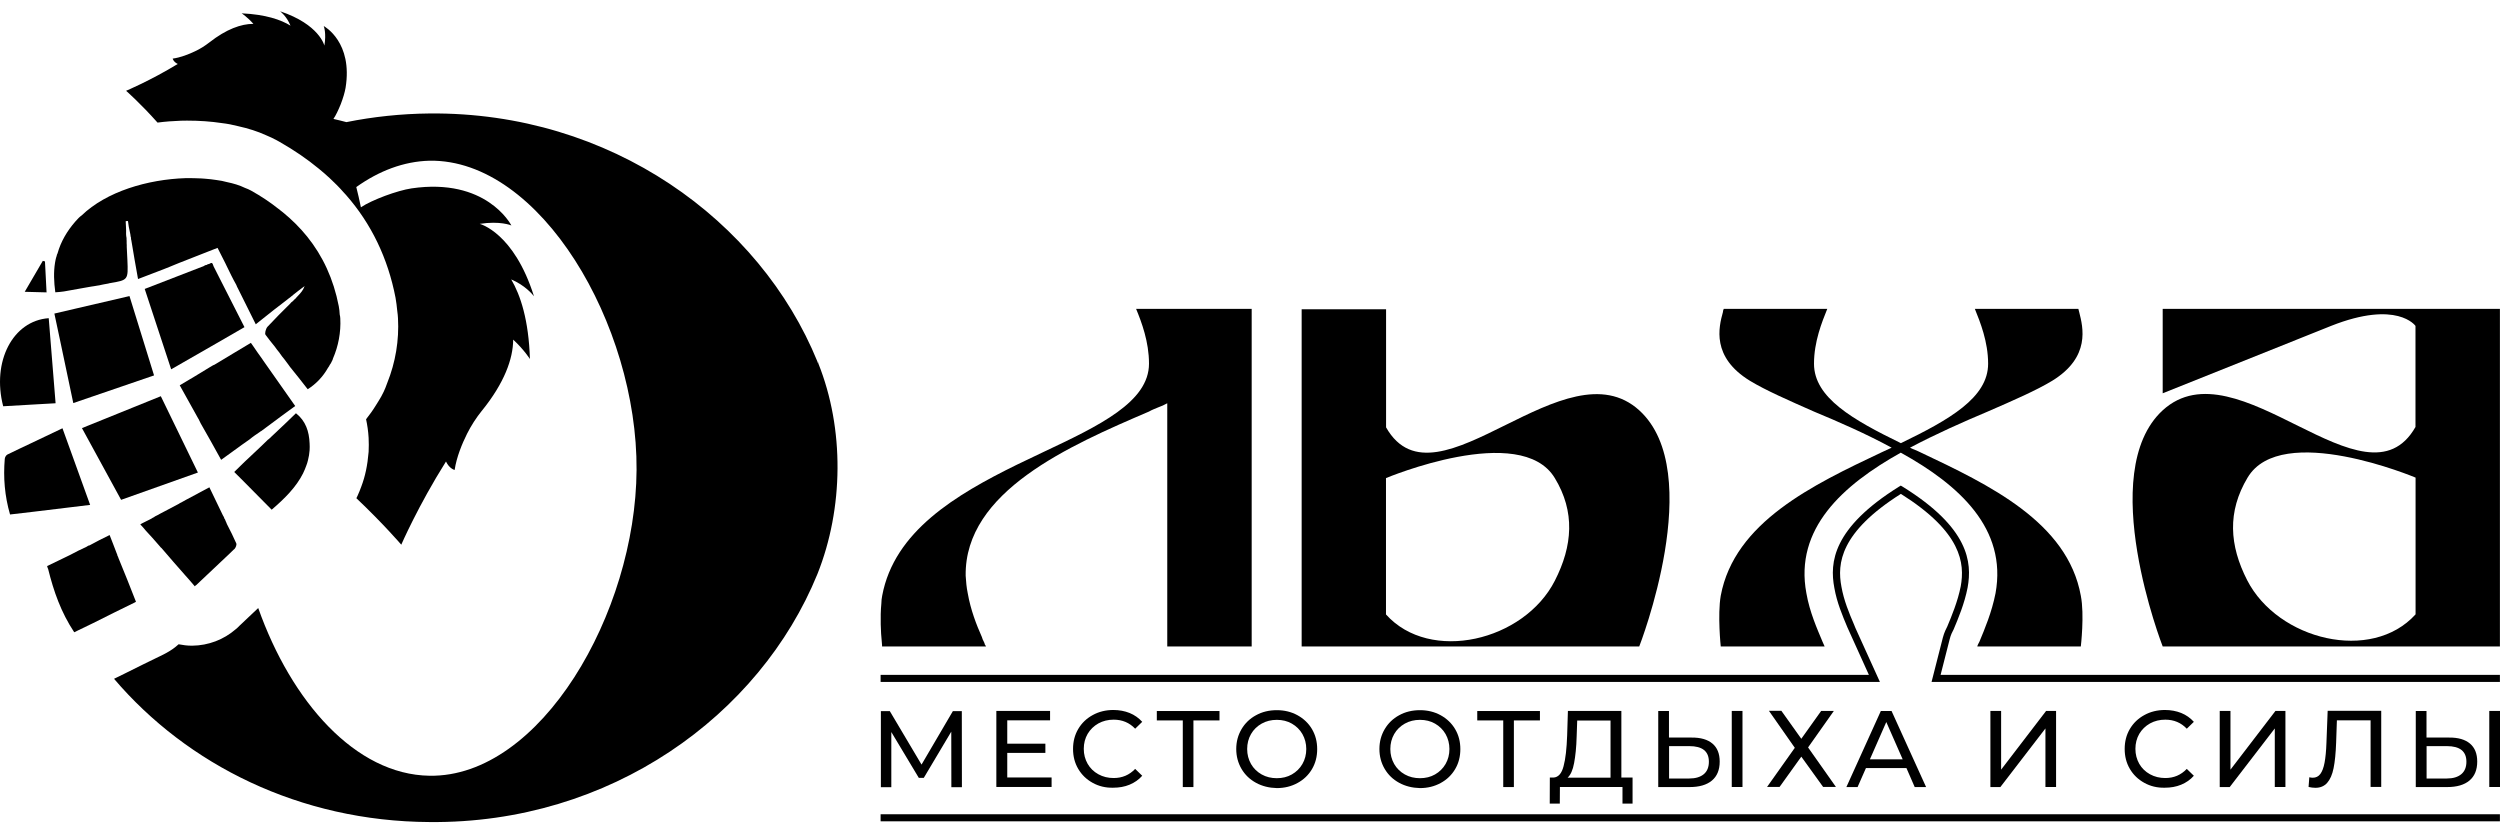
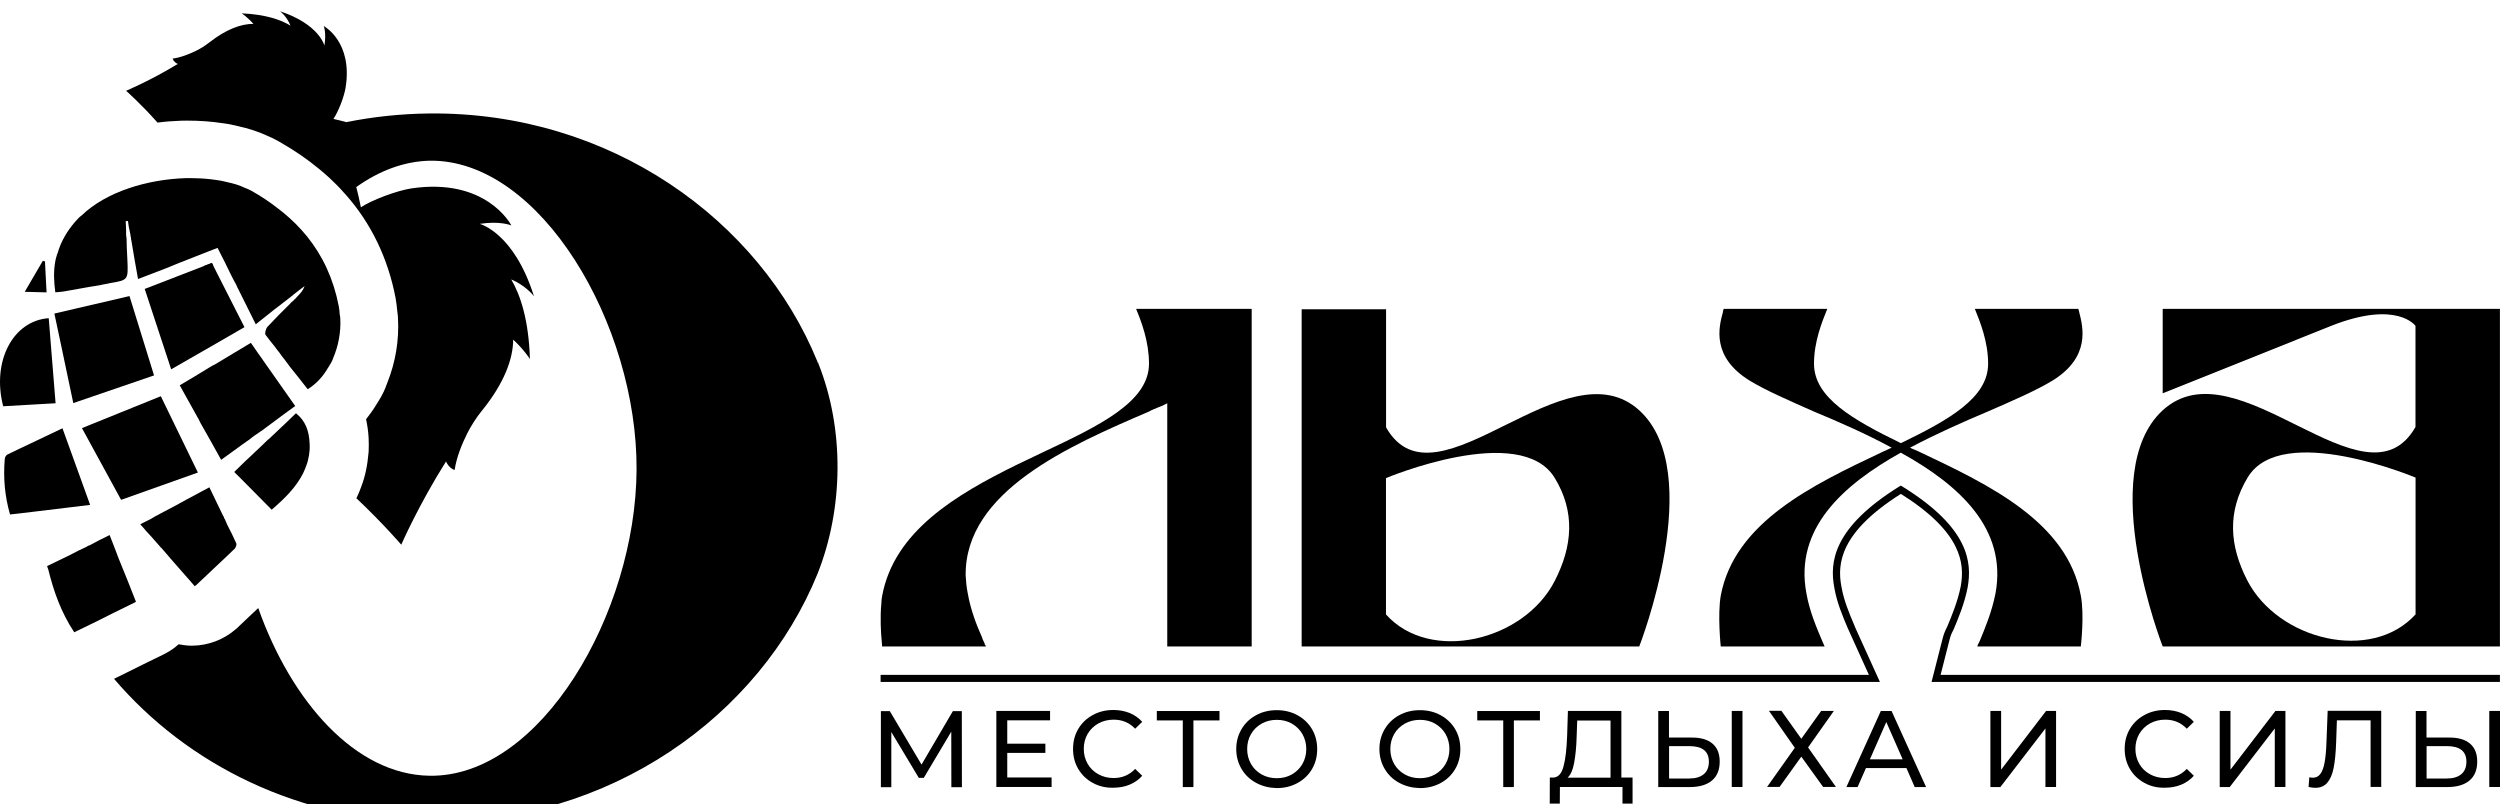
- <svg xmlns="http://www.w3.org/2000/svg" width="165" height="55" viewBox="0 0 165 55" fill="none">
+ <svg xmlns="http://www.w3.org/2000/svg" width="165" height="53" viewBox="0 0 165 53" fill="none">
  <path d="M14.079 17.539C13.626 17.719 13.408 17.899 13.383 17.918C13.383 17.899 13.414 17.762 13.483 17.545C13.65 17.483 13.818 17.421 13.986 17.352C14.017 17.414 14.048 17.477 14.079 17.539Z" fill="black" />
  <path d="M54.007 23.98V23.925H53.952V23.869C50.144 14.527 40.286 7.377 28.348 7.489C26.459 7.508 24.621 7.706 22.863 8.06C22.59 7.986 22.304 7.918 22.006 7.849C22.161 7.626 22.335 7.259 22.49 6.874C22.639 6.489 22.757 6.091 22.807 5.799C23.298 2.787 21.422 1.75 21.366 1.718C21.378 1.75 21.546 2.191 21.41 3.01C21.41 3.01 21.087 1.613 18.484 0.743C18.484 0.743 18.919 1.06 19.173 1.694C18.54 1.302 17.534 0.954 15.95 0.88C15.95 0.88 16.322 1.122 16.726 1.576H16.707C15.925 1.576 14.943 1.917 13.819 2.799C13.521 3.029 13.21 3.228 12.875 3.383C12.471 3.576 11.918 3.799 11.397 3.868C11.397 3.868 11.44 4.079 11.732 4.222C9.912 5.327 8.322 5.992 8.322 5.992C8.322 5.992 9.272 6.824 10.397 8.091C10.906 8.023 11.421 7.986 11.943 7.967L12.341 7.961C13.179 7.961 13.931 8.017 14.633 8.123C15.005 8.166 15.36 8.234 15.72 8.328C16.391 8.477 16.999 8.669 17.571 8.93C17.801 9.023 18.03 9.135 18.254 9.253C18.31 9.284 18.366 9.315 18.422 9.346C19.416 9.911 20.267 10.495 21.043 11.135C21.285 11.334 21.527 11.539 21.751 11.75C22.087 12.061 22.403 12.377 22.689 12.707L22.838 12.868C24.503 14.763 25.602 17.042 26.105 19.651C26.155 19.955 26.192 20.21 26.211 20.452C26.248 20.701 26.261 20.893 26.267 21.005C26.348 22.446 26.105 23.918 25.559 25.272C25.478 25.515 25.391 25.707 25.323 25.856C25.217 26.074 25.112 26.273 24.987 26.465C24.931 26.564 24.869 26.664 24.801 26.763C24.608 27.08 24.391 27.378 24.161 27.67C24.242 28.049 24.304 28.453 24.329 28.9C24.348 29.21 24.341 29.521 24.329 29.826C24.254 30.732 24.099 31.441 23.851 32.099C23.776 32.31 23.689 32.521 23.596 32.726C23.571 32.782 23.552 32.832 23.521 32.882C25.323 34.59 26.484 35.95 26.484 35.95C26.484 35.95 27.596 33.385 29.435 30.459C29.665 30.944 30.006 31.018 30.006 31.018C30.131 30.167 30.503 29.273 30.826 28.627C31.099 28.086 31.422 27.583 31.801 27.111C31.808 27.111 31.808 27.105 31.808 27.105C33.28 25.285 33.864 23.689 33.87 22.415C34.59 23.08 34.975 23.695 34.975 23.695C34.895 21.123 34.354 19.483 33.739 18.44C34.64 18.825 35.137 19.415 35.242 19.552C33.913 15.334 31.659 14.775 31.659 14.775C33 14.57 33.708 14.862 33.752 14.881C33.702 14.787 32.068 11.713 27.161 12.433C26.695 12.502 26.037 12.694 25.416 12.924C24.789 13.16 24.186 13.433 23.82 13.682C23.726 13.216 23.621 12.769 23.515 12.346C25.012 11.278 26.646 10.651 28.348 10.607C35.671 10.489 42.075 21.446 42.013 31.018C41.957 40.472 35.671 51.317 28.348 51.199C23.453 51.125 19.229 46.304 17.043 40.13C16.651 40.503 16.229 40.901 15.794 41.31C15.72 41.391 15.639 41.466 15.552 41.534C14.763 42.217 13.757 42.602 12.695 42.615H12.658C12.359 42.615 12.074 42.578 11.788 42.522C11.658 42.634 11.527 42.752 11.384 42.845C11.347 42.87 11.241 42.944 11.204 42.963C11.067 43.05 10.925 43.124 10.782 43.199C9.906 43.621 9.042 44.05 8.185 44.478C7.893 44.615 7.738 44.696 7.577 44.776C7.558 44.783 7.545 44.795 7.527 44.801C12.353 50.466 19.782 54.212 28.348 54.255C40.286 54.373 50.144 47.224 53.952 37.882C55.678 33.552 55.74 28.31 54.007 23.98Z" fill="black" />
  <path d="M22.459 21.012C22.508 21.932 22.328 22.851 21.98 23.652C21.968 23.733 21.931 23.789 21.893 23.863C21.862 23.944 21.825 24 21.769 24.075C21.732 24.149 21.701 24.211 21.645 24.28C21.322 24.851 20.869 25.335 20.309 25.69C19.924 25.193 19.533 24.696 19.142 24.217C19.08 24.118 18.993 24.019 18.924 23.919C18.875 23.845 18.806 23.77 18.757 23.696C18.67 23.596 18.57 23.466 18.49 23.348C18.471 23.323 18.452 23.298 18.44 23.273C18.334 23.149 18.235 23.019 18.136 22.876C17.93 22.621 17.726 22.373 17.527 22.099C17.458 22.025 17.539 21.702 17.651 21.571C18.136 21.056 18.639 20.54 19.16 20.031C19.192 19.975 19.241 19.938 19.291 19.907C19.316 19.888 19.34 19.857 19.365 19.838C19.396 19.801 19.446 19.745 19.496 19.714C19.527 19.658 19.601 19.608 19.657 19.534C19.844 19.341 20.005 19.161 20.105 18.882C19.856 19.068 19.608 19.248 19.359 19.453C19.328 19.491 19.278 19.528 19.229 19.559C19.179 19.608 19.129 19.646 19.055 19.695C19.005 19.727 18.955 19.776 18.906 19.814C18.378 20.211 17.844 20.633 17.309 21.062C17.166 21.174 17.024 21.286 16.881 21.404C16.489 20.609 16.092 19.832 15.713 19.056C15.669 18.962 15.62 18.894 15.595 18.801C15.365 18.397 15.16 17.969 14.955 17.546C14.937 17.503 14.912 17.459 14.893 17.416C14.874 17.379 14.856 17.341 14.837 17.304C14.669 16.987 14.527 16.677 14.359 16.36C14.241 16.403 14.123 16.453 14.005 16.497C13.278 16.776 12.564 17.068 11.837 17.348C11.744 17.391 11.657 17.416 11.564 17.459C11.309 17.559 11.054 17.677 10.781 17.776C10.235 17.981 9.682 18.192 9.11 18.416C8.961 17.565 8.806 16.733 8.675 15.9C8.675 15.882 8.663 15.857 8.663 15.838C8.657 15.807 8.651 15.782 8.644 15.764C8.644 15.745 8.644 15.726 8.651 15.708C8.62 15.639 8.613 15.552 8.607 15.484C8.595 15.441 8.588 15.379 8.576 15.329C8.514 15.087 8.477 14.844 8.446 14.59C8.402 14.577 8.359 14.59 8.296 14.602C8.303 14.875 8.334 15.155 8.321 15.428C8.328 15.496 8.321 15.534 8.334 15.602C8.346 15.646 8.34 15.664 8.352 15.708C8.359 15.776 8.346 15.838 8.359 15.9V16.062C8.365 16.136 8.371 16.211 8.365 16.285C8.371 16.584 8.402 16.863 8.408 17.161C8.464 18.484 8.464 18.484 7.241 18.689C7.216 18.702 7.172 18.695 7.147 18.714C7.06 18.739 6.955 18.739 6.868 18.764C6.818 18.776 6.775 18.789 6.713 18.795C6.688 18.789 6.688 18.814 6.663 18.807C6.532 18.845 6.359 18.851 6.203 18.888C6.147 18.9 6.098 18.907 6.036 18.913C5.98 18.925 5.924 18.938 5.855 18.944C5.768 18.969 5.663 18.969 5.57 18.994C5.11 19.074 4.675 19.155 4.216 19.236C4.035 19.267 3.868 19.273 3.65 19.292C3.557 18.596 3.532 17.956 3.632 17.341L3.669 17.143C3.688 17.062 3.706 16.975 3.737 16.9C3.75 16.838 3.762 16.776 3.799 16.72C4.011 15.956 4.421 15.254 4.967 14.627C5.048 14.552 5.11 14.459 5.185 14.391C5.234 14.341 5.315 14.267 5.39 14.217C7.029 12.639 9.744 11.838 12.259 11.757C12.601 11.757 12.943 11.757 13.272 11.776C13.359 11.782 13.446 11.788 13.527 11.794C13.787 11.813 14.042 11.844 14.284 11.881C14.533 11.912 14.756 11.956 14.98 12.018C15.402 12.105 15.806 12.223 16.173 12.403C16.309 12.447 16.446 12.515 16.576 12.583C17.222 12.944 17.812 13.335 18.359 13.77C18.409 13.801 18.459 13.838 18.502 13.882C18.558 13.925 18.614 13.969 18.67 14.012C19.266 14.496 19.8 15.031 20.272 15.614C21.303 16.894 22.012 18.416 22.359 20.211C22.39 20.391 22.415 20.565 22.421 20.758C22.446 20.845 22.453 20.932 22.459 21.012Z" fill="black" />
  <path d="M10.167 24.777C8.378 25.392 6.657 25.982 4.837 26.603C4.545 25.212 4.253 23.839 3.962 22.448C3.837 21.87 3.713 21.286 3.589 20.696C4.098 20.578 4.608 20.46 5.104 20.342C6.247 20.081 7.378 19.814 8.546 19.541C9.086 21.292 9.62 23.013 10.167 24.777Z" fill="black" />
  <path d="M19.483 26.796C18.856 27.249 18.247 27.703 17.639 28.156C17.502 28.256 17.371 28.355 17.235 28.454C17.235 28.454 17.185 28.467 17.185 28.485C16.943 28.647 16.694 28.814 16.471 29.001C16.135 29.231 15.806 29.473 15.464 29.721C15.179 29.92 14.893 30.131 14.595 30.349C14.141 29.535 13.707 28.734 13.247 27.945C13.204 27.852 13.141 27.734 13.098 27.641C13.079 27.634 13.079 27.616 13.079 27.616C12.675 26.883 12.266 26.168 11.862 25.429C12.533 25.032 13.179 24.653 13.825 24.249C13.899 24.199 13.992 24.156 14.067 24.106C14.092 24.094 14.11 24.094 14.135 24.081C14.185 24.05 14.235 24.026 14.284 23.994C15.048 23.541 15.794 23.075 16.558 22.628C16.601 22.69 16.651 22.758 16.694 22.82C16.905 23.131 17.11 23.429 17.334 23.733C17.328 23.752 17.347 23.758 17.347 23.758C17.645 24.199 17.962 24.616 18.26 25.057C18.657 25.622 19.067 26.212 19.483 26.796Z" fill="black" />
  <path d="M13.061 31.187C11.359 31.79 9.707 32.38 7.993 32.989C7.135 31.417 6.297 29.883 5.409 28.255C7.167 27.547 8.856 26.858 10.614 26.15C11.428 27.827 12.229 29.479 13.061 31.187Z" fill="black" />
  <path d="M16.135 21.592C15.502 21.952 14.881 22.312 14.253 22.679C13.278 23.238 12.303 23.797 11.297 24.375C10.707 22.592 10.141 20.871 9.551 19.07C10.887 18.554 12.166 18.058 13.483 17.548C13.651 17.486 13.819 17.424 13.986 17.356C14.017 17.418 14.048 17.48 14.079 17.542C14.197 17.772 14.316 18.002 14.427 18.231C14.986 19.337 15.552 20.443 16.135 21.592Z" fill="black" />
  <path d="M15.478 36.232C15.453 36.244 15.422 36.282 15.397 36.3C15.323 36.369 15.242 36.456 15.161 36.53C14.434 37.213 13.714 37.89 12.956 38.611C12.906 38.642 12.882 38.661 12.857 38.698C12.652 38.449 12.441 38.213 12.236 37.984C11.695 37.369 11.18 36.785 10.664 36.176C10.627 36.145 10.589 36.12 10.559 36.07C10.54 36.046 10.503 36.014 10.49 35.99C10.217 35.66 9.919 35.35 9.621 35.021C9.534 34.915 9.434 34.791 9.329 34.685C9.31 34.66 9.273 34.636 9.26 34.611C9.304 34.573 9.353 34.561 9.397 34.53C9.589 34.443 9.751 34.344 9.919 34.269C10.012 34.207 10.105 34.163 10.198 34.114L10.204 34.095C10.322 34.033 10.459 33.977 10.583 33.896C10.751 33.803 10.912 33.729 11.055 33.648C11.316 33.511 11.571 33.368 11.807 33.25C11.857 33.213 11.906 33.182 11.95 33.17C11.999 33.139 12.068 33.108 12.117 33.077C12.186 33.045 12.236 33.014 12.285 32.983C12.807 32.704 13.323 32.424 13.819 32.163C14.118 32.791 14.422 33.4 14.708 34.008C14.757 34.077 14.801 34.17 14.826 34.263H14.844C14.857 34.313 14.875 34.337 14.888 34.381C14.913 34.449 14.962 34.524 14.975 34.586C15.205 35.014 15.397 35.431 15.59 35.853C15.639 35.946 15.559 36.139 15.478 36.232Z" fill="black" />
  <path d="M8.974 39.717C8.949 39.73 8.924 39.748 8.899 39.761C7.968 40.214 7.055 40.667 6.142 41.127C5.819 41.276 5.508 41.438 5.191 41.587C5.092 41.636 4.999 41.686 4.899 41.73C4.017 40.394 3.545 39.028 3.179 37.562C3.148 37.493 3.123 37.425 3.11 37.357H3.117C3.632 37.121 4.123 36.86 4.632 36.624C4.986 36.437 5.34 36.251 5.707 36.09C5.763 36.04 5.825 36.027 5.874 35.996L5.893 36.003C6.347 35.754 6.769 35.537 7.235 35.313C7.39 35.723 7.564 36.139 7.713 36.549C7.732 36.574 7.744 36.599 7.738 36.636C7.769 36.686 7.781 36.754 7.812 36.798C7.806 36.822 7.806 36.822 7.825 36.847C8.21 37.785 8.583 38.705 8.974 39.717Z" fill="black" />
  <path d="M5.949 33.323C4.682 33.478 3.446 33.627 2.204 33.776C1.694 33.832 1.179 33.894 0.663 33.956C0.309 32.733 0.21 31.521 0.315 30.285C0.322 30.18 0.402 30.043 0.489 29.999C1.017 29.745 1.539 29.49 2.073 29.242C2.75 28.919 3.434 28.596 4.123 28.266C4.757 30.018 5.34 31.627 5.949 33.323Z" fill="black" />
  <path d="M20.434 29.267C20.446 29.423 20.44 29.566 20.434 29.715C20.415 29.945 20.384 30.162 20.328 30.367C20.297 30.497 20.26 30.628 20.21 30.746C20.154 30.907 20.086 31.063 20.012 31.218C20.012 31.218 20.012 31.218 20.005 31.236C19.552 32.143 18.794 32.901 17.931 33.64C17.75 33.46 17.577 33.28 17.415 33.119C17.185 32.883 16.974 32.671 16.763 32.46C16.34 32.019 15.899 31.597 15.459 31.15C15.899 30.709 16.365 30.267 16.813 29.851C17.117 29.572 17.409 29.286 17.695 29.007C17.72 28.988 17.738 28.994 17.744 28.976C17.887 28.845 18.024 28.715 18.167 28.578C18.62 28.149 19.08 27.721 19.533 27.274C20.179 27.783 20.403 28.479 20.434 29.267Z" fill="black" />
  <path d="M3.669 26.615C3.259 26.64 2.862 26.658 2.464 26.683C1.707 26.727 0.961 26.77 0.21 26.813C-0.554 23.863 0.843 21.167 3.216 21C3.284 21.869 3.359 22.745 3.427 23.621C3.508 24.608 3.589 25.602 3.669 26.615Z" fill="black" />
  <path d="M3.073 19.297C2.601 19.284 2.191 19.278 1.632 19.259C2.073 18.508 2.446 17.862 2.825 17.216C2.868 17.228 2.918 17.241 2.968 17.253C2.999 17.905 3.036 18.557 3.073 19.297Z" fill="black" />
  <path d="M74.983 20.385H82.611V42.666H77.039V26.615C76.847 26.727 76.654 26.808 76.437 26.888C76.244 26.969 76.027 27.05 75.834 27.162C70.592 29.41 63.653 32.429 63.734 38.001C63.759 38.386 63.79 38.771 63.871 39.156C64.063 40.255 64.448 41.243 64.802 42.038C64.827 42.15 64.883 42.256 64.939 42.367C64.964 42.423 64.995 42.479 64.995 42.529C65.02 42.554 65.051 42.61 65.076 42.666H58.218C58.218 42.666 58.218 42.529 58.194 42.312C58.138 41.79 58.082 40.721 58.169 39.839C58.169 39.647 58.194 39.485 58.224 39.318C59.02 35.063 63.082 32.653 67.113 30.671L68.84 29.845C72.573 28.087 75.834 26.522 75.834 24C75.834 22.553 75.343 21.261 74.983 20.385Z" fill="black" />
  <path d="M85.909 20.41H91.481V28.206C93.152 31.144 96.171 29.634 99.382 28.044C102.481 26.51 105.774 24.889 108.19 27.081C112.687 31.169 108.19 42.666 108.19 42.666H85.909V20.41ZM102.618 31.554C100.37 27.821 91.475 31.554 91.475 31.554V40.554C94.382 43.79 100.587 42.312 102.618 38.33C103.798 36.026 103.966 33.771 102.618 31.554Z" fill="black" />
  <path d="M62.79 51.947L62.784 48.289L60.97 51.339H60.641L58.827 48.314V51.953H58.138V46.935H58.728L60.821 50.463L62.889 46.935H63.48L63.486 51.953H62.79V51.947Z" fill="black" />
  <path d="M69.405 51.319V51.94H65.759V46.921H69.305V47.542H66.479V49.083H68.995V49.691H66.479V51.313H69.405V51.319Z" fill="black" />
  <path d="M72.113 51.666C71.71 51.443 71.393 51.138 71.163 50.747C70.933 50.356 70.821 49.921 70.821 49.43C70.821 48.94 70.933 48.505 71.163 48.113C71.393 47.722 71.71 47.418 72.12 47.194C72.523 46.971 72.983 46.859 73.48 46.859C73.871 46.859 74.231 46.927 74.554 47.057C74.877 47.188 75.157 47.387 75.387 47.641L74.921 48.095C74.542 47.697 74.07 47.498 73.505 47.498C73.132 47.498 72.796 47.579 72.492 47.747C72.194 47.915 71.958 48.145 71.784 48.436C71.616 48.728 71.529 49.058 71.529 49.424C71.529 49.791 71.616 50.114 71.784 50.412C71.952 50.704 72.188 50.933 72.492 51.101C72.796 51.269 73.132 51.35 73.505 51.35C74.064 51.35 74.536 51.151 74.921 50.747L75.387 51.2C75.157 51.461 74.877 51.654 74.548 51.791C74.219 51.927 73.859 51.989 73.467 51.989C72.971 52.002 72.517 51.89 72.113 51.666Z" fill="black" />
  <path d="M80.487 47.548H78.766V51.946H78.064V47.548H76.35V46.927H80.487V47.548Z" fill="black" />
  <path d="M82.897 51.666C82.487 51.442 82.17 51.138 81.94 50.747C81.71 50.355 81.592 49.914 81.592 49.436C81.592 48.952 81.71 48.517 81.94 48.125C82.17 47.734 82.493 47.423 82.897 47.206C83.3 46.982 83.76 46.871 84.269 46.871C84.773 46.871 85.226 46.982 85.636 47.206C86.04 47.43 86.363 47.734 86.593 48.125C86.822 48.517 86.934 48.952 86.934 49.442C86.934 49.933 86.822 50.368 86.593 50.759C86.363 51.15 86.046 51.455 85.636 51.678C85.226 51.902 84.773 52.014 84.269 52.014C83.76 52.001 83.307 51.889 82.897 51.666ZM85.263 51.113C85.555 50.945 85.791 50.715 85.959 50.424C86.127 50.132 86.214 49.802 86.214 49.436C86.214 49.076 86.127 48.746 85.959 48.448C85.791 48.156 85.555 47.927 85.263 47.759C84.971 47.591 84.636 47.51 84.269 47.51C83.903 47.51 83.567 47.591 83.269 47.759C82.971 47.927 82.735 48.156 82.567 48.448C82.4 48.74 82.313 49.069 82.313 49.436C82.313 49.802 82.4 50.125 82.567 50.424C82.735 50.715 82.971 50.945 83.269 51.113C83.567 51.281 83.903 51.361 84.269 51.361C84.636 51.361 84.971 51.281 85.263 51.113Z" fill="black" />
  <path d="M92.345 51.666C91.936 51.442 91.619 51.138 91.389 50.747C91.159 50.355 91.041 49.914 91.041 49.436C91.041 48.952 91.159 48.517 91.389 48.125C91.619 47.734 91.942 47.423 92.345 47.206C92.749 46.982 93.209 46.871 93.718 46.871C94.221 46.871 94.675 46.982 95.085 47.206C95.488 47.43 95.811 47.734 96.041 48.125C96.271 48.517 96.383 48.952 96.383 49.442C96.383 49.933 96.271 50.368 96.041 50.759C95.811 51.15 95.495 51.455 95.085 51.678C94.675 51.902 94.221 52.014 93.718 52.014C93.209 52.001 92.755 51.889 92.345 51.666ZM94.712 51.113C95.004 50.945 95.24 50.715 95.408 50.424C95.575 50.132 95.662 49.802 95.662 49.436C95.662 49.076 95.575 48.746 95.408 48.448C95.24 48.156 95.004 47.927 94.712 47.759C94.42 47.591 94.085 47.51 93.718 47.51C93.352 47.51 93.016 47.591 92.718 47.759C92.42 47.927 92.184 48.156 92.016 48.448C91.849 48.74 91.762 49.069 91.762 49.436C91.762 49.802 91.849 50.125 92.016 50.424C92.184 50.715 92.42 50.945 92.718 51.113C93.016 51.281 93.352 51.361 93.718 51.361C94.085 51.361 94.42 51.281 94.712 51.113Z" fill="black" />
  <path d="M101.636 47.548H99.916V51.946H99.214V47.548H97.499V46.927H101.636V47.548Z" fill="black" />
  <path d="M107.749 51.319V53.039H107.084V51.94H102.954L102.947 53.039H102.283L102.289 51.319H102.531C102.848 51.3 103.072 51.052 103.196 50.567C103.326 50.089 103.401 49.406 103.432 48.536L103.482 46.921H107.01V51.319H107.749ZM103.891 50.362C103.805 50.828 103.662 51.145 103.463 51.325H106.295V47.555H104.096L104.059 48.611C104.041 49.313 103.978 49.897 103.891 50.362Z" fill="black" />
  <path d="M113.022 49.077C113.339 49.344 113.5 49.741 113.5 50.263C113.5 50.816 113.327 51.232 112.985 51.518C112.643 51.803 112.153 51.946 111.519 51.946H109.444V46.927H110.152V48.679H111.643C112.246 48.673 112.705 48.809 113.022 49.077ZM112.451 51.095C112.674 50.909 112.786 50.63 112.786 50.275C112.786 49.586 112.358 49.244 111.494 49.244H110.159V51.381H111.494C111.91 51.381 112.227 51.282 112.451 51.095ZM114.296 46.921H115.004V51.94H114.296V46.921Z" fill="black" />
  <path d="M117.575 46.92L118.886 48.759L120.197 46.92H121.035L119.333 49.33L121.172 51.939H120.327L118.886 49.939L117.451 51.939H116.625L118.457 49.355L116.749 46.914H117.575V46.92Z" fill="black" />
  <path d="M125.824 50.691H123.153L122.6 51.946H121.861L124.135 46.927H124.843L127.122 51.946H126.371L125.824 50.691ZM125.576 50.114L124.495 47.654L123.414 50.114H125.576Z" fill="black" />
  <path d="M131.366 46.921H132.074V50.797L135.043 46.921H135.701V51.94H134.999V48.077L132.024 51.946H131.366V46.921Z" fill="black" />
  <path d="M141.521 51.666C141.117 51.443 140.8 51.138 140.57 50.747C140.34 50.356 140.229 49.921 140.229 49.43C140.229 48.94 140.34 48.505 140.57 48.113C140.8 47.722 141.117 47.418 141.527 47.194C141.93 46.971 142.39 46.859 142.887 46.859C143.278 46.859 143.639 46.927 143.962 47.057C144.285 47.188 144.564 47.387 144.794 47.641L144.328 48.095C143.949 47.697 143.477 47.498 142.912 47.498C142.539 47.498 142.204 47.579 141.899 47.747C141.601 47.915 141.365 48.145 141.191 48.436C141.024 48.728 140.937 49.058 140.937 49.424C140.937 49.791 141.024 50.114 141.191 50.412C141.359 50.704 141.595 50.933 141.899 51.101C142.204 51.269 142.539 51.35 142.912 51.35C143.471 51.35 143.943 51.151 144.328 50.747L144.794 51.2C144.564 51.461 144.285 51.654 143.955 51.791C143.626 51.927 143.266 51.989 142.875 51.989C142.378 52.002 141.924 51.89 141.521 51.666Z" fill="black" />
  <path d="M146.502 46.921H147.211V50.797L150.18 46.921H150.838V51.94H150.136V48.077L147.161 51.946H146.502V46.921Z" fill="black" />
  <path d="M157.161 46.92V51.939H156.459V47.541H154.235L154.185 49.013C154.16 49.709 154.104 50.268 154.017 50.697C153.931 51.125 153.788 51.448 153.595 51.666C153.403 51.883 153.148 51.995 152.819 51.995C152.67 51.995 152.521 51.976 152.365 51.939L152.415 51.299C152.489 51.318 152.57 51.33 152.645 51.33C152.85 51.33 153.017 51.249 153.142 51.082C153.266 50.914 153.359 50.672 153.421 50.336C153.483 50.007 153.527 49.572 153.545 49.032L153.626 46.914H157.161V46.92Z" fill="black" />
  <path d="M163.019 49.077C163.336 49.344 163.497 49.741 163.497 50.263C163.497 50.816 163.323 51.232 162.981 51.518C162.64 51.803 162.149 51.946 161.516 51.946H159.441V46.927H160.149V48.679H161.64C162.242 48.673 162.702 48.809 163.019 49.077ZM162.447 51.095C162.671 50.909 162.783 50.63 162.783 50.275C162.783 49.586 162.354 49.244 161.491 49.244H160.155V51.381H161.491C161.907 51.381 162.224 51.282 162.447 51.095ZM164.292 46.921H165V51.94H164.292V46.921Z" fill="black" />
  <path d="M164.994 45.006H127.483L128.229 42.081C128.322 41.727 128.459 41.472 128.521 41.348C128.806 40.664 129.21 39.702 129.409 38.695C129.682 37.18 129.477 35.124 125.458 32.596C121.44 35.136 121.247 37.198 121.533 38.714C121.694 39.633 122.048 40.478 122.365 41.217L122.458 41.447L124.073 45.006H58.12V44.54H123.346L121.93 41.41C121.607 40.639 121.235 39.77 121.067 38.801C120.75 37.124 120.955 34.85 125.328 32.123L125.452 32.049L125.576 32.123C129.949 34.832 130.167 37.105 129.862 38.782C129.657 39.838 129.241 40.826 128.937 41.546C128.868 41.671 128.75 41.894 128.676 42.199L128.08 44.54H164.994V45.006Z" fill="black" />
  <path d="M131.216 24.006C131.216 22.553 130.694 21.261 130.34 20.385H137.172L137.228 20.602C137.477 21.59 137.999 23.565 135.446 25.131C134.402 25.764 132.893 26.422 131.191 27.162C129.57 27.845 127.762 28.646 126.06 29.547C126.277 29.659 126.526 29.739 126.743 29.851C131.272 31.994 136.458 34.46 137.334 39.318C137.582 40.578 137.334 42.666 137.334 42.666H130.501C130.526 42.554 130.582 42.473 130.638 42.361C130.992 41.51 131.458 40.411 131.706 39.15C132.477 34.895 129.321 32.013 125.451 29.876C121.613 32.019 118.426 34.895 119.221 39.15C119.439 40.411 119.936 41.51 120.29 42.361L120.426 42.666H113.569C113.569 42.666 113.351 40.578 113.569 39.318C114.476 34.46 119.662 31.994 124.19 29.851C124.408 29.739 124.631 29.659 124.849 29.547C123.178 28.64 121.364 27.845 119.718 27.162C118.041 26.422 116.538 25.764 115.494 25.131C112.941 23.565 113.438 21.59 113.712 20.602C113.712 20.522 113.736 20.466 113.768 20.385H120.6C120.246 21.261 119.724 22.553 119.724 24.006C119.724 26.255 122.302 27.708 125.458 29.249C128.638 27.708 131.216 26.255 131.216 24.006Z" fill="black" />
  <path d="M164.994 42.666H142.738C142.738 42.666 138.266 31.193 142.738 27.081C147.651 22.584 156.13 33.969 159.422 28.18V21.509C159.422 21.509 158.217 19.782 153.851 21.509L142.738 25.957V20.385H164.994V42.666ZM159.428 31.522C159.428 31.522 150.565 27.789 148.341 31.522C146.993 33.771 147.136 35.994 148.316 38.299C150.347 42.249 156.521 43.759 159.428 40.547V31.522Z" fill="black" />
  <path d="M164.994 53.741H58.12V54.207H164.994V53.741Z" fill="black" />
</svg>
